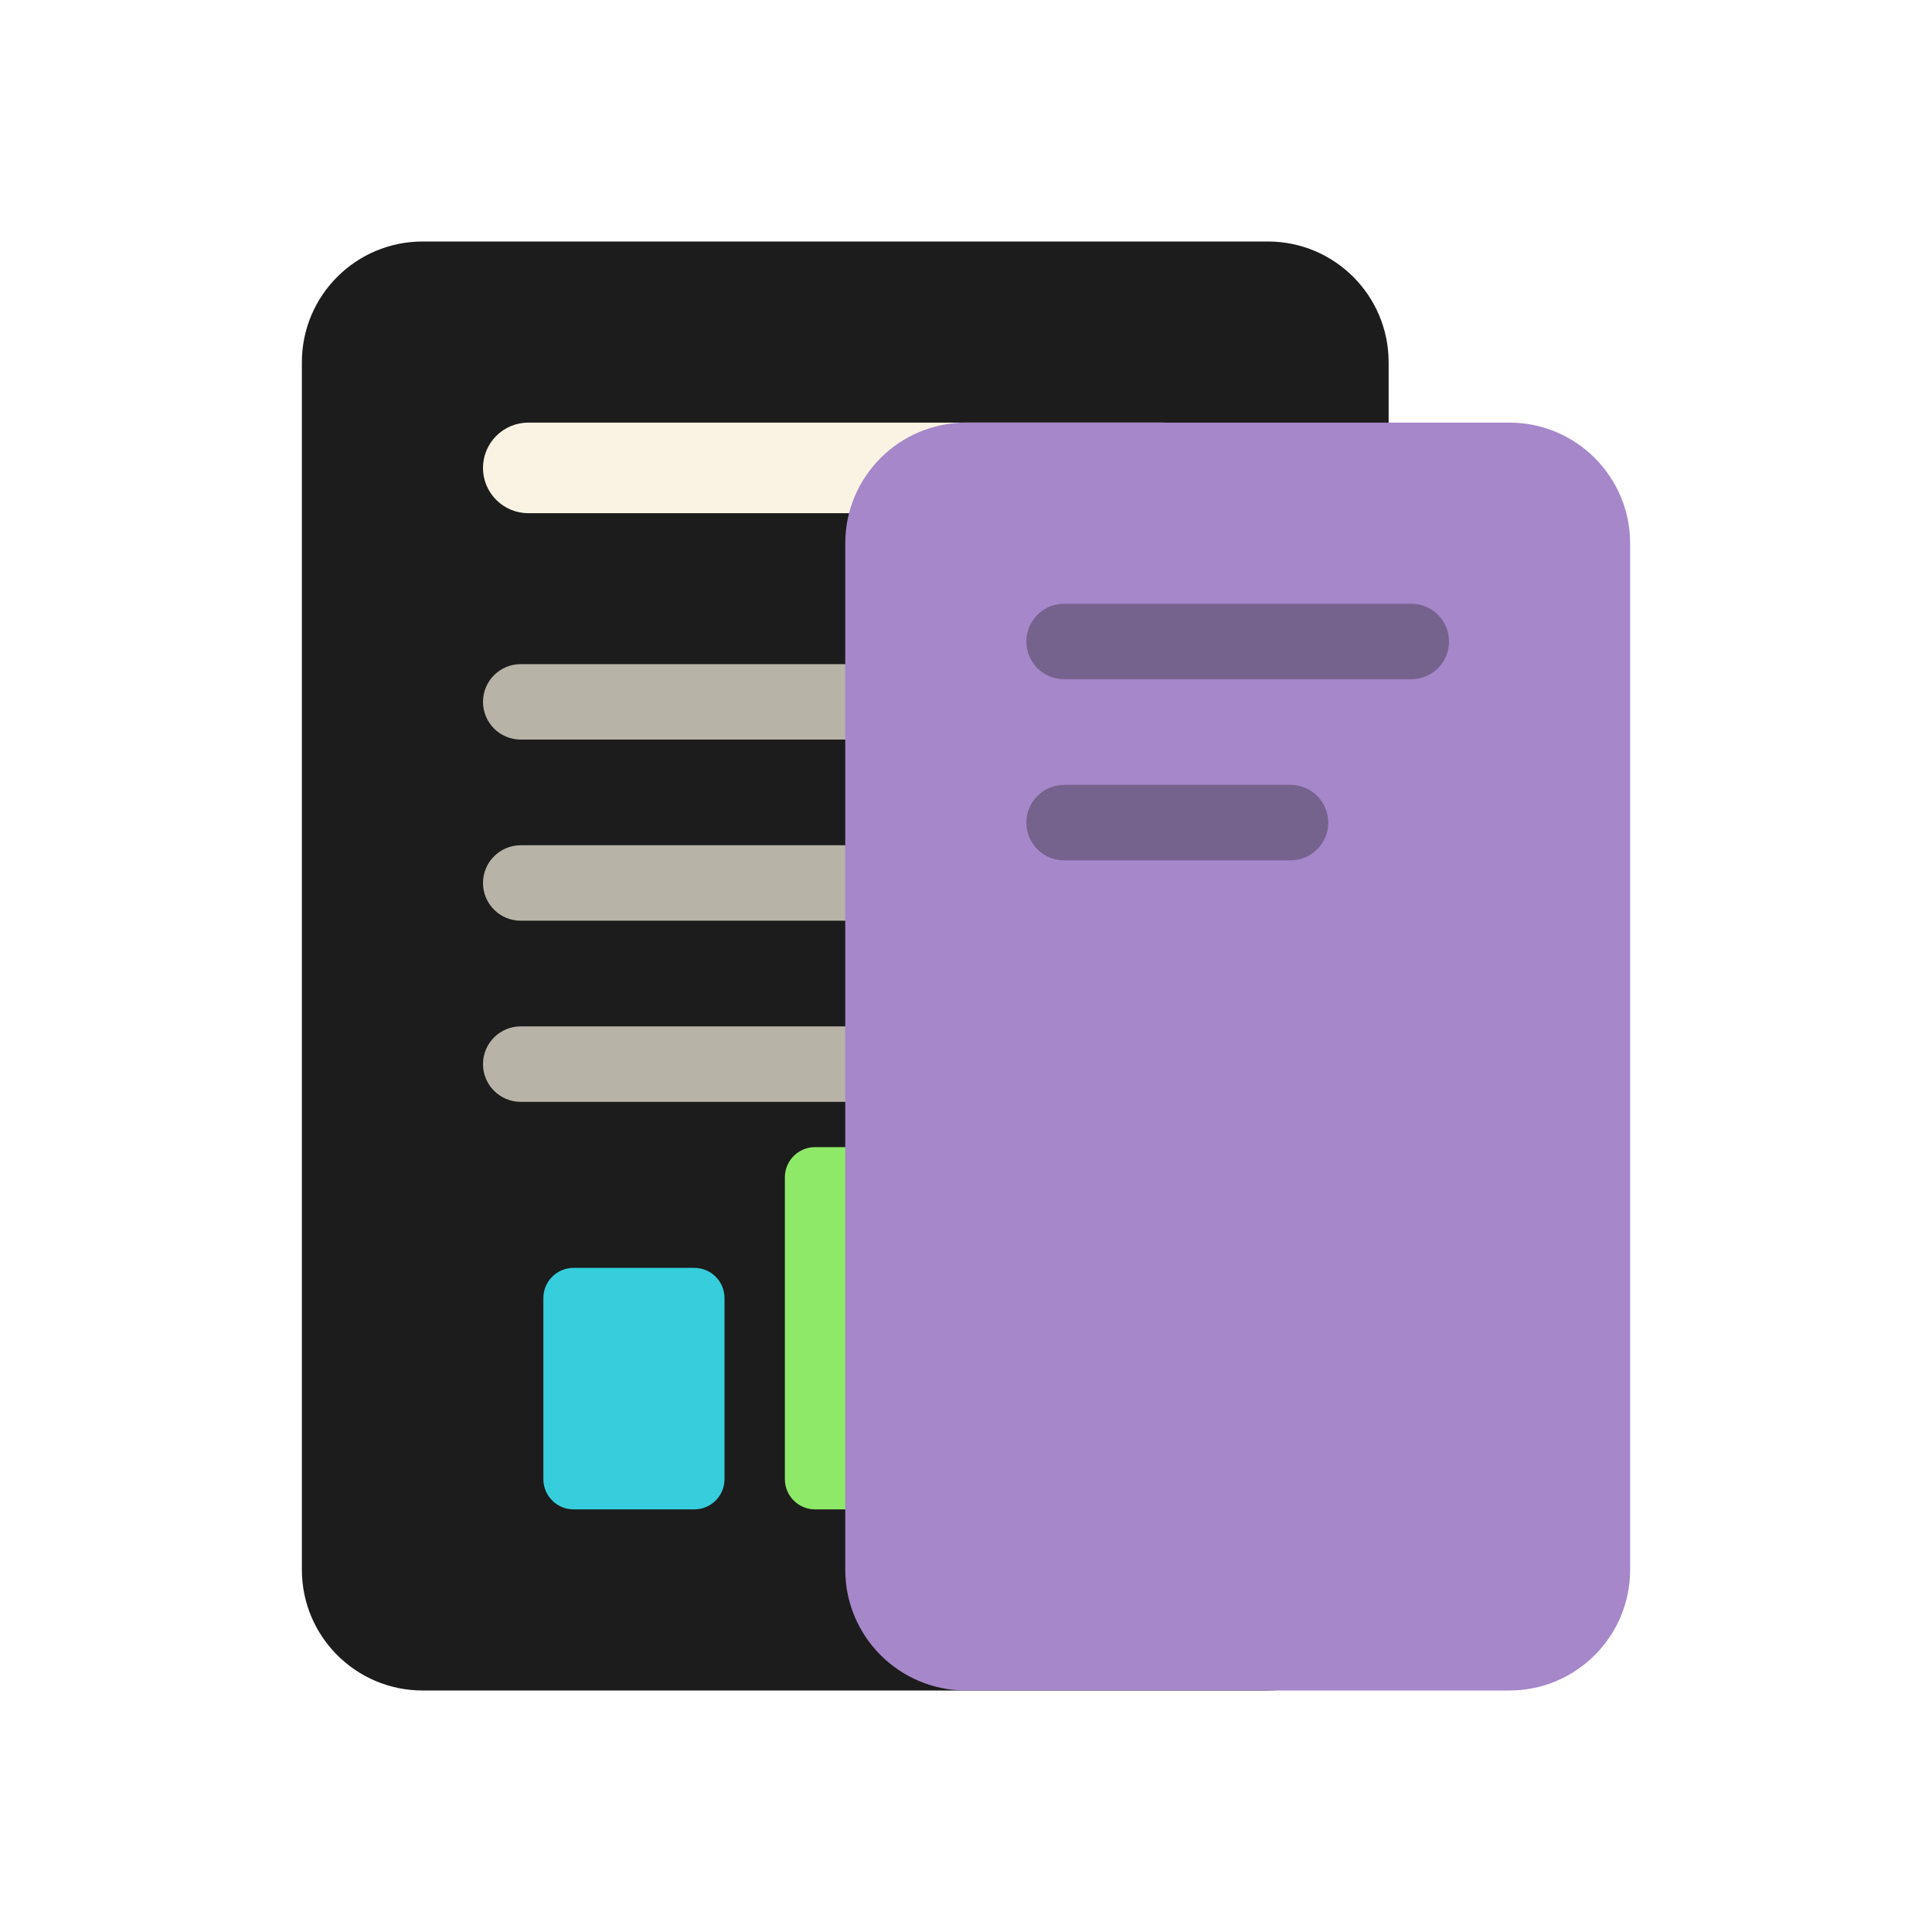
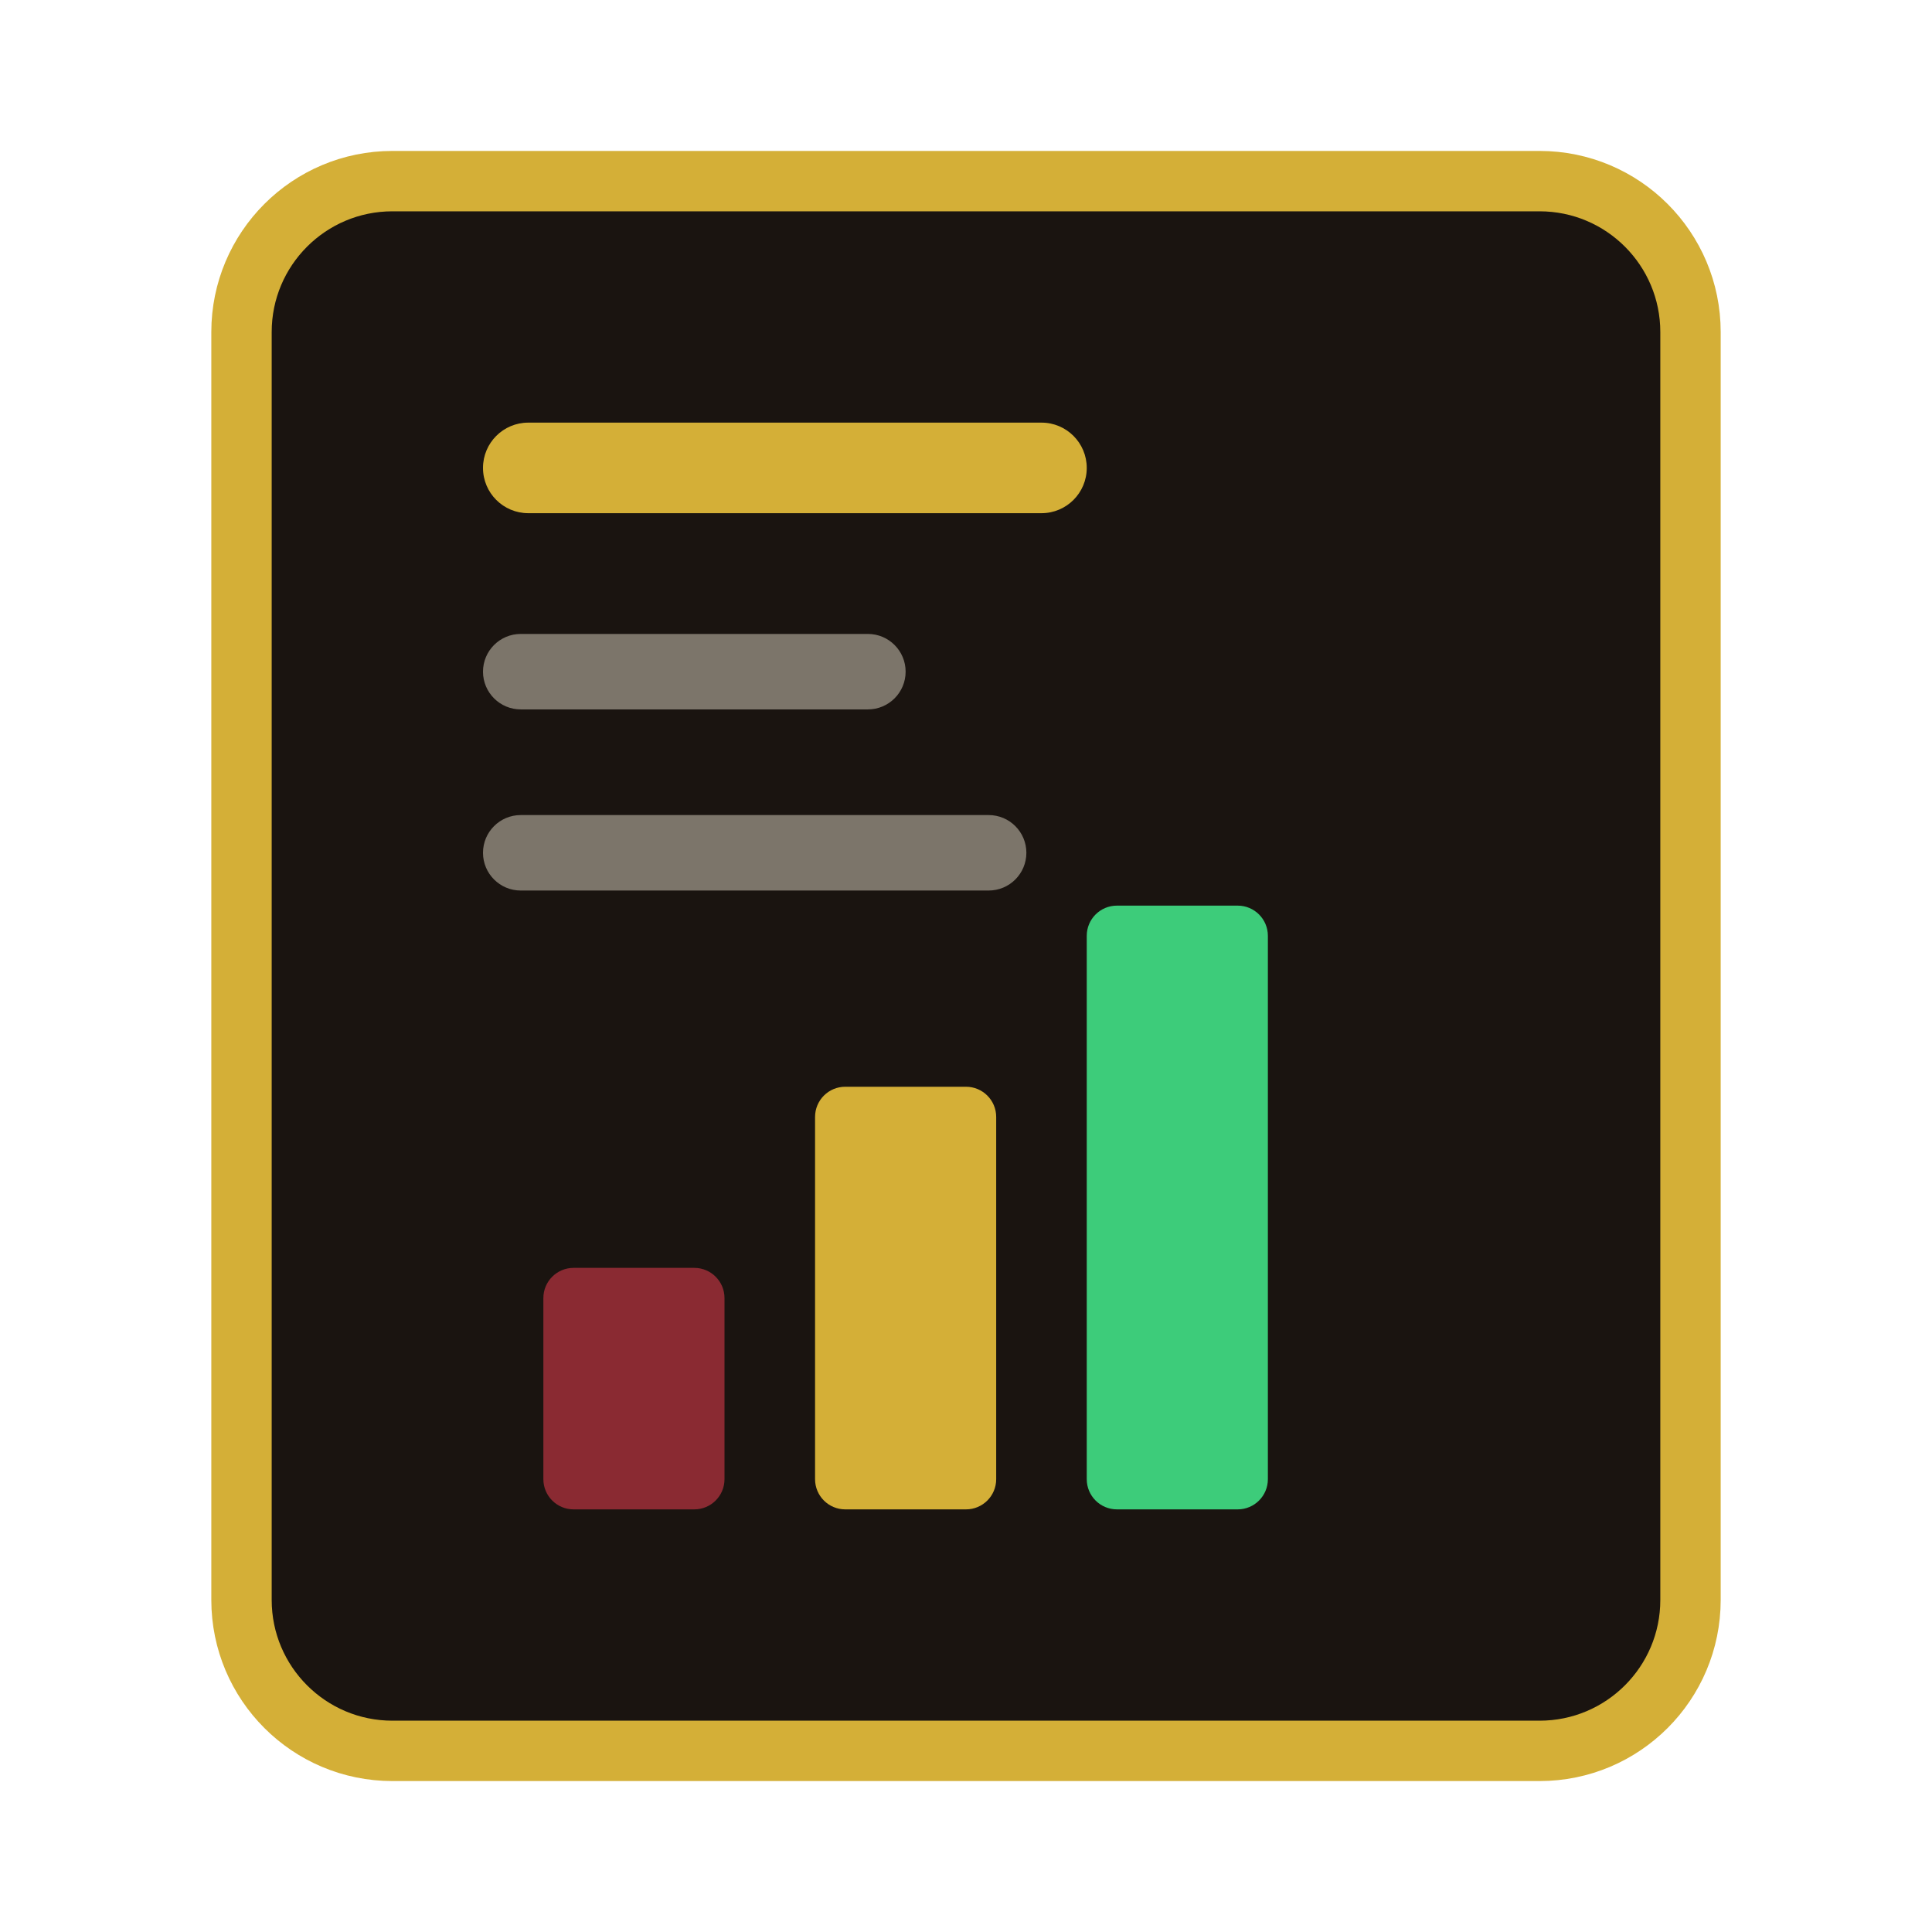
<svg xmlns="http://www.w3.org/2000/svg" viewBox="0 0 64 64" fill="none">
-   <rect x="10" y="8" width="36" height="48" rx="4" fill="#1c1c1c" />
-   <rect x="16" y="14" width="24" height="3" rx="1.5" fill="#faf3e3" />
-   <rect x="16" y="22" width="18" height="2.5" rx="1.25" fill="#faf3e3" opacity="0.7" />
-   <rect x="16" y="28" width="22" height="2.5" rx="1.25" fill="#faf3e3" opacity="0.7" />
-   <rect x="16" y="34" width="14" height="2.5" rx="1.25" fill="#faf3e3" opacity="0.7" />
-   <rect x="18" y="42" width="6" height="8" rx="1" fill="#36cedc" />
-   <rect x="26" y="38" width="6" height="12" rx="1" fill="#8fe968" />
-   <rect x="34" y="32" width="6" height="18" rx="1" fill="#ffea56" />
-   <rect x="28" y="14" width="26" height="42" rx="4" fill="#a587ca" />
-   <rect x="34" y="20" width="14" height="2.5" rx="1.25" fill="#1c1c1c" opacity="0.35" />
-   <rect x="34" y="26" width="10" height="2.5" rx="1.25" fill="#1c1c1c" opacity="0.35" />
+   <rect x="8" y="6" width="48" height="52" rx="5" fill="#1a1410" />
+   <rect x="8" y="6" width="48" height="52" rx="5" stroke="#d4af37" stroke-width="2" />
+   <rect x="16" y="14" width="20" height="3" rx="1.5" fill="#d4af37" />
+   <rect x="16" y="21" width="14" height="2.5" rx="1.25" fill="#f3ead7" opacity="0.45" />
+   <rect x="16" y="27" width="18" height="2.5" rx="1.25" fill="#f3ead7" opacity="0.45" />
+   <rect x="18" y="42" width="6" height="8" rx="1" fill="#8a2a32" />
+   <rect x="27" y="36" width="6" height="14" rx="1" fill="#d4af37" />
+   <rect x="36" y="30" width="6" height="20" rx="1" fill="#3dcc7a" />
</svg>
